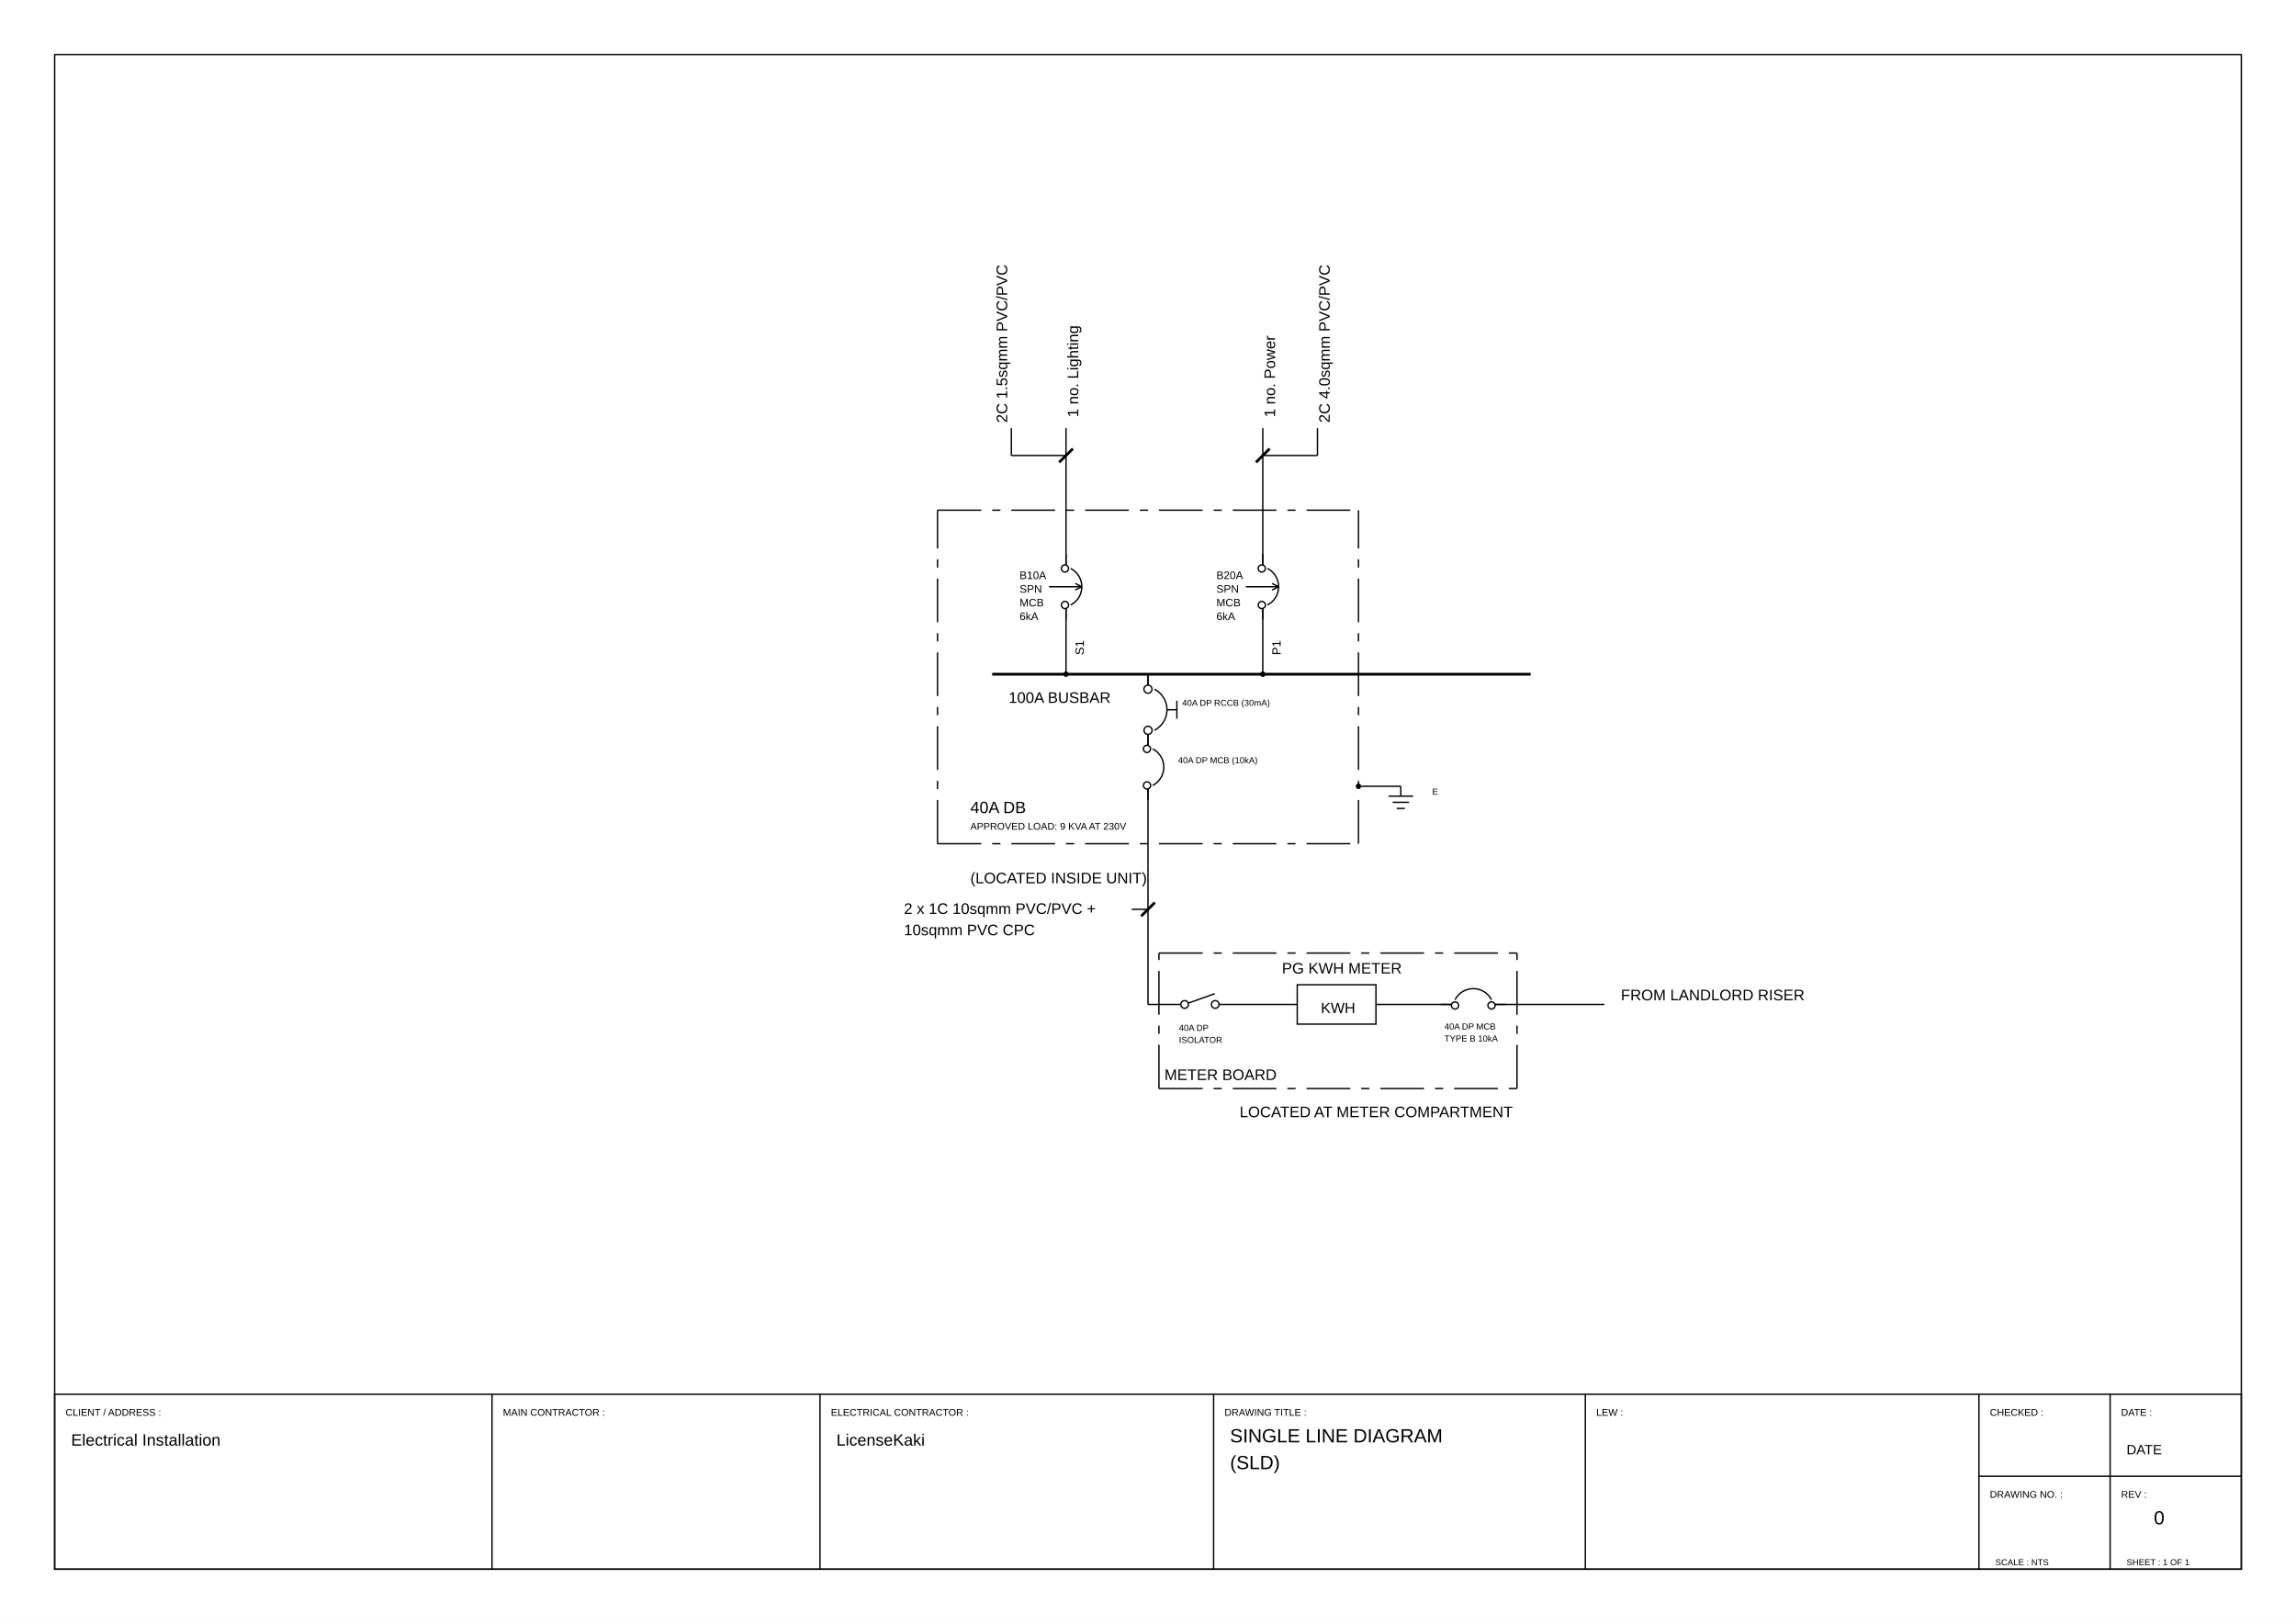
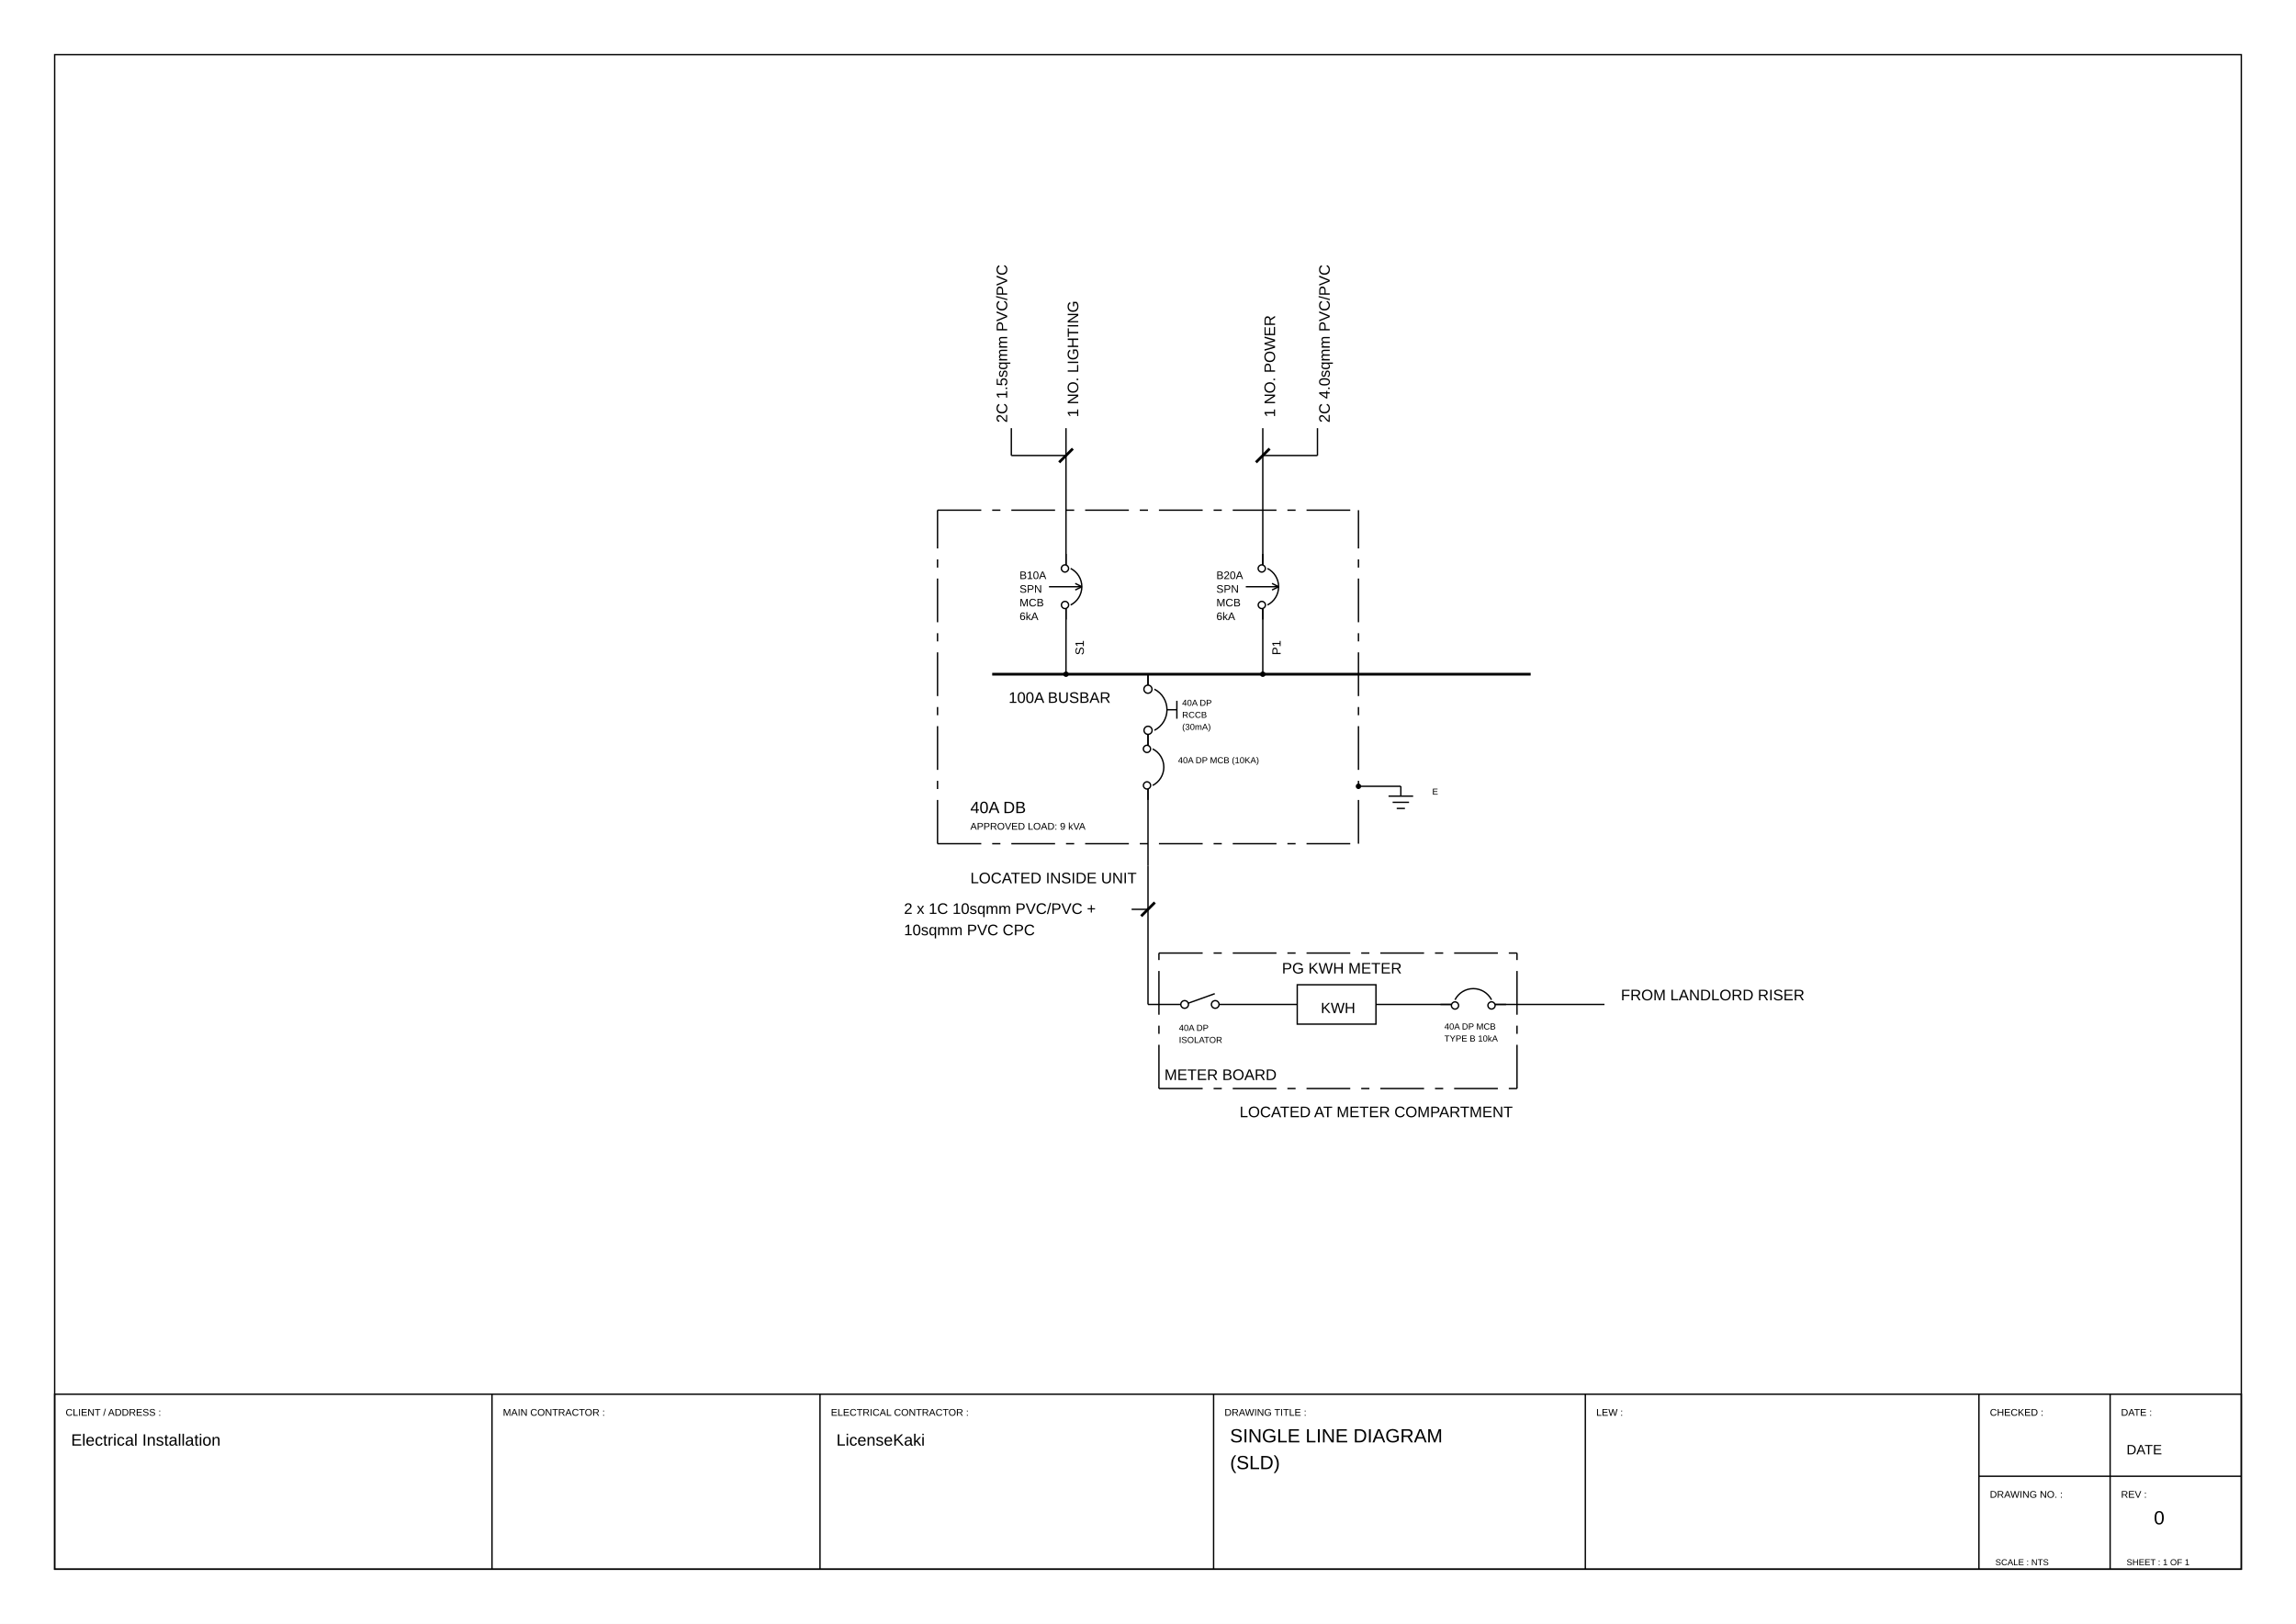
<svg xmlns="http://www.w3.org/2000/svg" viewBox="0 0 420.0 297.0" width="420.0mm" height="297.0mm">
  <rect width="420.0" height="297.0" fill="white" />
  <polygon points="10.00,287.00 410.00,287.00 410.00,10.00 10.00,10.00" stroke="#000000" stroke-width="0.25" fill="none" />
  <polygon points="10.00,287.00 410.00,287.00 410.00,255.00 10.00,255.00" stroke="#000000" stroke-width="0.25" fill="none" />
  <line x1="90.00" y1="255.00" x2="90.00" y2="287.00" stroke="#000000" stroke-width="0.25" fill="none" />
  <line x1="150.00" y1="255.00" x2="150.00" y2="287.00" stroke="#000000" stroke-width="0.25" fill="none" />
  <line x1="222.00" y1="255.00" x2="222.00" y2="287.00" stroke="#000000" stroke-width="0.25" fill="none" />
  <line x1="290.00" y1="255.00" x2="290.00" y2="287.00" stroke="#000000" stroke-width="0.25" fill="none" />
  <line x1="362.00" y1="255.00" x2="362.00" y2="287.00" stroke="#000000" stroke-width="0.25" fill="none" />
  <line x1="362.00" y1="270.00" x2="410.00" y2="270.00" stroke="#000000" stroke-width="0.25" fill="none" />
  <line x1="386.00" y1="255.00" x2="386.00" y2="287.00" stroke="#000000" stroke-width="0.25" fill="none" />
  <text x="12.00" y="258.94" font-family="Arial, Helvetica, sans-serif" font-size="1.8" fill="#000000">CLIENT / ADDRESS :</text>
  <text x="92.00" y="258.94" font-family="Arial, Helvetica, sans-serif" font-size="1.8" fill="#000000">MAIN CONTRACTOR :</text>
  <text x="152.00" y="258.94" font-family="Arial, Helvetica, sans-serif" font-size="1.8" fill="#000000">ELECTRICAL CONTRACTOR :</text>
  <text x="224.00" y="258.94" font-family="Arial, Helvetica, sans-serif" font-size="1.8" fill="#000000">DRAWING TITLE :</text>
  <text x="292.00" y="258.94" font-family="Arial, Helvetica, sans-serif" font-size="1.8" fill="#000000">LEW :</text>
  <text x="364.00" y="258.94" font-family="Arial, Helvetica, sans-serif" font-size="1.8" fill="#000000">CHECKED :</text>
  <text x="388.00" y="258.94" font-family="Arial, Helvetica, sans-serif" font-size="1.8" fill="#000000">DATE :</text>
  <text x="364.00" y="273.94" font-family="Arial, Helvetica, sans-serif" font-size="1.8" fill="#000000">DRAWING NO. :</text>
  <text x="388.00" y="273.94" font-family="Arial, Helvetica, sans-serif" font-size="1.8" fill="#000000">REV :</text>
+   <circle cx="222.30" cy="183.71" r="0.70" stroke="#000000" stroke-width="0.25" fill="none" />
  <circle cx="216.70" cy="183.71" r="0.70" stroke="#000000" stroke-width="0.25" fill="none" />
-   <circle cx="222.30" cy="183.71" r="0.70" stroke="#000000" stroke-width="0.25" fill="none" />
-   <polyline points="217.36,183.47 222.21,181.74" stroke="#000000" stroke-width="0.25" fill="none" />
+   <polyline points="217.36,183.48 222.21,181.74" stroke="#000000" stroke-width="0.25" fill="none" />
  <text x="215.66" y="188.54" font-family="Arial, Helvetica, sans-serif" font-size="1.6" fill="#000000">
    <tspan x="215.66">40A DP</tspan>
    <tspan x="215.66" dy="2.2">ISOLATOR</tspan>
  </text>
  <polygon points="237.30,180.11 251.70,180.11 251.70,187.31 237.30,187.31" stroke="#000000" stroke-width="0.25" fill="none" />
  <text x="241.62" y="185.28" font-family="Arial, Helvetica, sans-serif" font-size="2.7" fill="#000000">KWH</text>
  <text x="234.50" y="178.05" font-family="Arial, Helvetica, sans-serif" font-size="2.8" fill="#000000">PG KWH METER</text>
  <path d="M 272.84,182.86 A 3.75,3.75 0 0,0 266.16,182.86" stroke="#000000" stroke-width="0.25" fill="none" />
  <circle cx="266.16" cy="183.90" r="0.66" stroke="#000000" stroke-width="0.25" fill="none" />
  <circle cx="272.84" cy="183.89" r="0.66" stroke="#000000" stroke-width="0.25" fill="none" />
  <line x1="265.50" y1="183.71" x2="263.50" y2="183.71" stroke="#000000" stroke-width="0.25" fill="none" />
  <line x1="273.50" y1="183.71" x2="275.50" y2="183.71" stroke="#000000" stroke-width="0.25" fill="none" />
  <text x="264.22" y="188.29" font-family="Arial, Helvetica, sans-serif" font-size="1.6" fill="#000000">
    <tspan x="264.22">40A DP MCB</tspan>
    <tspan x="264.22" dy="2.2">TYPE B 10kA</tspan>
  </text>
  <text x="296.50" y="182.95" font-family="Arial, Helvetica, sans-serif" font-size="2.8" fill="#000000">FROM LANDLORD RISER</text>
  <text x="165.36" y="167.15" font-family="Arial, Helvetica, sans-serif" font-size="2.8" fill="#000000">
    <tspan x="165.36">2 x 1C 10sqmm PVC/PVC +</tspan>
    <tspan x="165.36" dy="3.9">10sqmm PVC CPC</tspan>
  </text>
  <text x="213.00" y="197.53" font-family="Arial, Helvetica, sans-serif" font-size="2.8" fill="#000000">METER BOARD</text>
  <text x="226.75" y="204.33" font-family="Arial, Helvetica, sans-serif" font-size="2.8" fill="#000000">LOCATED AT METER COMPARTMENT</text>
  <path d="M 210.85,143.65 A 3.75,3.75 0 0,0 210.85,136.97" stroke="#000000" stroke-width="0.25" fill="none" />
  <circle cx="209.81" cy="136.97" r="0.66" stroke="#000000" stroke-width="0.25" fill="none" />
  <circle cx="209.82" cy="143.65" r="0.66" stroke="#000000" stroke-width="0.25" fill="none" />
  <line x1="210.00" y1="144.31" x2="210.00" y2="146.31" stroke="#000000" stroke-width="0.25" fill="none" />
  <line x1="210.00" y1="136.31" x2="210.00" y2="134.31" stroke="#000000" stroke-width="0.25" fill="none" />
-   <text x="215.50" y="139.59" font-family="Arial, Helvetica, sans-serif" font-size="1.6" fill="#000000">40A DP MCB (10kA)</text>
+   <text x="215.50" y="139.59" font-family="Arial, Helvetica, sans-serif" font-size="1.6" fill="#000000">40A DP MCB (10KA)</text>
  <path d="M 211.17,133.57 A 4.22,4.22 0 0,0 211.17,126.05" stroke="#000000" stroke-width="0.25" fill="none" />
  <circle cx="209.99" cy="126.05" r="0.74" stroke="#000000" stroke-width="0.25" fill="none" />
  <circle cx="210.01" cy="133.57" r="0.74" stroke="#000000" stroke-width="0.25" fill="none" />
  <line x1="213.47" y1="129.81" x2="215.28" y2="129.81" stroke="#000000" stroke-width="0.25" fill="none" />
  <line x1="215.28" y1="131.45" x2="215.28" y2="128.17" stroke="#000000" stroke-width="0.25" fill="none" />
  <line x1="210.00" y1="134.31" x2="210.00" y2="136.31" stroke="#000000" stroke-width="0.25" fill="none" />
  <line x1="210.00" y1="125.31" x2="210.00" y2="123.31" stroke="#000000" stroke-width="0.25" fill="none" />
-   <text x="216.25" y="129.09" font-family="Arial, Helvetica, sans-serif" font-size="1.6" fill="#000000">40A DP RCCB (30mA)</text>
+   <text x="216.25" y="129.09" font-family="Arial, Helvetica, sans-serif" font-size="1.6" fill="#000000">
+     <tspan x="216.25">40A DP</tspan>
+     <tspan x="216.25" dy="2.2">RCCB </tspan>
+     <tspan x="216.25" dy="2.2">(30mA)</tspan>
+   </text>
  <line x1="181.50" y1="123.31" x2="280.00" y2="123.31" stroke="#000000" stroke-width="0.50" fill="none" />
  <text x="184.50" y="128.55" font-family="Arial, Helvetica, sans-serif" font-size="2.8" fill="#000000">100A BUSBAR</text>
  <text x="196.50" y="121.57" font-family="Arial, Helvetica, sans-serif" font-size="2.2" fill="#000000" transform="rotate(-90.0,196.50,119.81)">S1</text>
  <path d="M 195.85,110.65 A 3.75,3.75 0 0,0 195.85,103.97" stroke="#000000" stroke-width="0.25" fill="none" />
  <circle cx="194.81" cy="103.97" r="0.66" stroke="#000000" stroke-width="0.25" fill="none" />
  <circle cx="194.82" cy="110.65" r="0.66" stroke="#000000" stroke-width="0.25" fill="none" />
  <line x1="195.00" y1="111.31" x2="195.00" y2="113.31" stroke="#000000" stroke-width="0.25" fill="none" />
  <line x1="195.00" y1="103.31" x2="195.00" y2="101.31" stroke="#000000" stroke-width="0.25" fill="none" />
  <line x1="191.89" y1="107.31" x2="197.89" y2="107.31" stroke="#000000" stroke-width="0.25" fill="none" />
  <line x1="197.89" y1="107.31" x2="196.69" y2="106.71" stroke="#000000" stroke-width="0.25" fill="none" />
  <line x1="197.89" y1="107.31" x2="196.69" y2="107.91" stroke="#000000" stroke-width="0.25" fill="none" />
  <text x="186.50" y="105.91" font-family="Arial, Helvetica, sans-serif" font-size="2.0" fill="#000000">B10A</text>
  <text x="186.50" y="108.41" font-family="Arial, Helvetica, sans-serif" font-size="2.0" fill="#000000">SPN</text>
  <text x="186.50" y="110.91" font-family="Arial, Helvetica, sans-serif" font-size="2.0" fill="#000000">MCB</text>
  <text x="186.50" y="113.41" font-family="Arial, Helvetica, sans-serif" font-size="2.0" fill="#000000">6kA</text>
-   <text x="195.00" y="78.55" font-family="Arial, Helvetica, sans-serif" font-size="2.8" fill="#000000" transform="rotate(-90.0,195.00,76.31)">1 no. Lighting</text>
+   <text x="195.00" y="78.55" font-family="Arial, Helvetica, sans-serif" font-size="2.8" fill="#000000" transform="rotate(-90.0,195.00,76.31)">1 NO. LIGHTING</text>
  <text x="232.50" y="121.57" font-family="Arial, Helvetica, sans-serif" font-size="2.2" fill="#000000" transform="rotate(-90.0,232.50,119.81)">P1</text>
  <path d="M 231.85,110.65 A 3.75,3.75 0 0,0 231.85,103.97" stroke="#000000" stroke-width="0.25" fill="none" />
  <circle cx="230.81" cy="103.97" r="0.66" stroke="#000000" stroke-width="0.25" fill="none" />
  <circle cx="230.82" cy="110.65" r="0.66" stroke="#000000" stroke-width="0.25" fill="none" />
  <line x1="231.00" y1="111.31" x2="231.00" y2="113.31" stroke="#000000" stroke-width="0.25" fill="none" />
  <line x1="231.00" y1="103.31" x2="231.00" y2="101.31" stroke="#000000" stroke-width="0.25" fill="none" />
  <line x1="227.89" y1="107.31" x2="233.89" y2="107.31" stroke="#000000" stroke-width="0.25" fill="none" />
  <line x1="233.89" y1="107.31" x2="232.69" y2="106.71" stroke="#000000" stroke-width="0.25" fill="none" />
  <line x1="233.89" y1="107.31" x2="232.69" y2="107.91" stroke="#000000" stroke-width="0.25" fill="none" />
  <text x="222.50" y="105.91" font-family="Arial, Helvetica, sans-serif" font-size="2.0" fill="#000000">B20A</text>
  <text x="222.50" y="108.41" font-family="Arial, Helvetica, sans-serif" font-size="2.0" fill="#000000">SPN</text>
  <text x="222.50" y="110.91" font-family="Arial, Helvetica, sans-serif" font-size="2.0" fill="#000000">MCB</text>
  <text x="222.50" y="113.41" font-family="Arial, Helvetica, sans-serif" font-size="2.0" fill="#000000">6kA</text>
-   <text x="231.00" y="78.55" font-family="Arial, Helvetica, sans-serif" font-size="2.8" fill="#000000" transform="rotate(-90.0,231.00,76.31)">1 no. Power</text>
+   <text x="231.00" y="78.55" font-family="Arial, Helvetica, sans-serif" font-size="2.8" fill="#000000" transform="rotate(-90.0,231.00,76.31)">1 NO. POWER</text>
  <text x="182.00" y="79.55" font-family="Arial, Helvetica, sans-serif" font-size="2.8" fill="#000000" transform="rotate(-90.0,182.00,77.31)">2C 1.5sqmm PVC/PVC</text>
  <text x="241.00" y="79.55" font-family="Arial, Helvetica, sans-serif" font-size="2.8" fill="#000000" transform="rotate(-90.0,241.00,77.31)">2C 4.0sqmm PVC/PVC</text>
  <text x="177.50" y="148.71" font-family="Arial, Helvetica, sans-serif" font-size="3.0" fill="#000000">40A DB</text>
-   <text x="177.50" y="151.75" font-family="Arial, Helvetica, sans-serif" font-size="1.8" fill="#000000">APPROVED LOAD: 9 KVA AT 230V</text>
-   <text x="177.50" y="161.55" font-family="Arial, Helvetica, sans-serif" font-size="2.8" fill="#000000">(LOCATED INSIDE UNIT)</text>
+   <text x="177.50" y="151.75" font-family="Arial, Helvetica, sans-serif" font-size="1.8" fill="#000000">APPROVED LOAD: 9 kVA</text>
+   <text x="177.50" y="161.55" font-family="Arial, Helvetica, sans-serif" font-size="2.8" fill="#000000">LOCATED INSIDE UNIT</text>
  <line x1="256.25" y1="143.81" x2="256.25" y2="145.61" stroke="#000000" stroke-width="0.25" fill="none" />
  <line x1="254.00" y1="145.61" x2="258.50" y2="145.61" stroke="#000000" stroke-width="0.25" fill="none" />
  <line x1="254.75" y1="146.74" x2="257.75" y2="146.74" stroke="#000000" stroke-width="0.25" fill="none" />
  <line x1="255.50" y1="147.86" x2="257.00" y2="147.86" stroke="#000000" stroke-width="0.25" fill="none" />
  <text x="262.00" y="145.34" font-family="Arial, Helvetica, sans-serif" font-size="1.6" fill="#000000">E</text>
  <line x1="210.00" y1="183.71" x2="216.00" y2="183.71" stroke="#000000" stroke-width="0.25" fill="none" />
  <line x1="223.00" y1="183.71" x2="237.30" y2="183.71" stroke="#000000" stroke-width="0.25" fill="none" />
  <line x1="251.70" y1="183.71" x2="265.50" y2="183.71" stroke="#000000" stroke-width="0.25" fill="none" />
  <line x1="273.50" y1="183.71" x2="293.50" y2="183.71" stroke="#000000" stroke-width="0.25" fill="none" />
  <line x1="210.00" y1="183.71" x2="210.00" y2="158.31" stroke="#000000" stroke-width="0.25" fill="none" />
  <line x1="210.00" y1="166.31" x2="207.00" y2="166.31" stroke="#000000" stroke-width="0.25" fill="none" />
  <line x1="210.00" y1="158.31" x2="210.00" y2="144.31" stroke="#000000" stroke-width="0.25" fill="none" />
  <line x1="210.00" y1="125.31" x2="210.00" y2="123.31" stroke="#000000" stroke-width="0.25" fill="none" />
  <line x1="195.00" y1="123.31" x2="195.00" y2="111.31" stroke="#000000" stroke-width="0.25" fill="none" />
  <line x1="195.00" y1="103.31" x2="195.00" y2="78.31" stroke="#000000" stroke-width="0.25" fill="none" />
  <line x1="231.00" y1="123.31" x2="231.00" y2="111.31" stroke="#000000" stroke-width="0.25" fill="none" />
  <line x1="231.00" y1="103.31" x2="231.00" y2="78.31" stroke="#000000" stroke-width="0.25" fill="none" />
  <line x1="185.00" y1="83.31" x2="195.00" y2="83.31" stroke="#000000" stroke-width="0.25" fill="none" />
  <line x1="185.00" y1="83.31" x2="185.00" y2="78.31" stroke="#000000" stroke-width="0.25" fill="none" />
  <line x1="231.00" y1="83.31" x2="241.00" y2="83.31" stroke="#000000" stroke-width="0.25" fill="none" />
  <line x1="241.00" y1="83.31" x2="241.00" y2="78.31" stroke="#000000" stroke-width="0.25" fill="none" />
  <line x1="248.50" y1="143.81" x2="256.25" y2="143.81" stroke="#000000" stroke-width="0.25" fill="none" />
  <line x1="208.75" y1="167.56" x2="211.25" y2="165.06" stroke="#000000" stroke-width="0.50" fill="none" />
  <line x1="193.75" y1="84.56" x2="196.25" y2="82.06" stroke="#000000" stroke-width="0.50" fill="none" />
  <line x1="229.75" y1="84.56" x2="232.25" y2="82.06" stroke="#000000" stroke-width="0.50" fill="none" />
  <line x1="212.00" y1="199.09" x2="220.00" y2="199.09" stroke="#000000" stroke-width="0.25" fill="none" />
  <line x1="222.00" y1="199.09" x2="223.50" y2="199.09" stroke="#000000" stroke-width="0.25" fill="none" />
  <line x1="225.50" y1="199.09" x2="233.50" y2="199.09" stroke="#000000" stroke-width="0.25" fill="none" />
  <line x1="235.50" y1="199.09" x2="237.00" y2="199.09" stroke="#000000" stroke-width="0.25" fill="none" />
  <line x1="239.00" y1="199.09" x2="247.00" y2="199.09" stroke="#000000" stroke-width="0.25" fill="none" />
  <line x1="249.00" y1="199.09" x2="250.50" y2="199.09" stroke="#000000" stroke-width="0.25" fill="none" />
  <line x1="252.50" y1="199.09" x2="260.50" y2="199.09" stroke="#000000" stroke-width="0.25" fill="none" />
  <line x1="262.50" y1="199.09" x2="264.00" y2="199.09" stroke="#000000" stroke-width="0.25" fill="none" />
  <line x1="266.00" y1="199.09" x2="274.00" y2="199.09" stroke="#000000" stroke-width="0.25" fill="none" />
  <line x1="276.00" y1="199.09" x2="277.50" y2="199.09" stroke="#000000" stroke-width="0.25" fill="none" />
  <line x1="212.00" y1="174.31" x2="220.00" y2="174.31" stroke="#000000" stroke-width="0.25" fill="none" />
  <line x1="222.00" y1="174.31" x2="223.50" y2="174.31" stroke="#000000" stroke-width="0.25" fill="none" />
  <line x1="225.50" y1="174.31" x2="233.50" y2="174.31" stroke="#000000" stroke-width="0.25" fill="none" />
  <line x1="235.50" y1="174.31" x2="237.00" y2="174.31" stroke="#000000" stroke-width="0.25" fill="none" />
  <line x1="239.00" y1="174.31" x2="247.00" y2="174.31" stroke="#000000" stroke-width="0.25" fill="none" />
  <line x1="249.00" y1="174.31" x2="250.50" y2="174.31" stroke="#000000" stroke-width="0.25" fill="none" />
  <line x1="252.50" y1="174.31" x2="260.50" y2="174.31" stroke="#000000" stroke-width="0.25" fill="none" />
  <line x1="262.50" y1="174.31" x2="264.00" y2="174.31" stroke="#000000" stroke-width="0.25" fill="none" />
  <line x1="266.00" y1="174.31" x2="274.00" y2="174.31" stroke="#000000" stroke-width="0.25" fill="none" />
  <line x1="276.00" y1="174.31" x2="277.50" y2="174.31" stroke="#000000" stroke-width="0.25" fill="none" />
  <line x1="212.00" y1="199.09" x2="212.00" y2="191.09" stroke="#000000" stroke-width="0.25" fill="none" />
  <line x1="212.00" y1="189.09" x2="212.00" y2="187.59" stroke="#000000" stroke-width="0.25" fill="none" />
  <line x1="212.00" y1="185.59" x2="212.00" y2="177.59" stroke="#000000" stroke-width="0.25" fill="none" />
  <line x1="212.00" y1="175.59" x2="212.00" y2="174.31" stroke="#000000" stroke-width="0.25" fill="none" />
  <line x1="277.50" y1="199.09" x2="277.50" y2="191.09" stroke="#000000" stroke-width="0.25" fill="none" />
  <line x1="277.50" y1="189.09" x2="277.50" y2="187.59" stroke="#000000" stroke-width="0.25" fill="none" />
  <line x1="277.50" y1="185.59" x2="277.50" y2="177.59" stroke="#000000" stroke-width="0.25" fill="none" />
  <line x1="277.50" y1="175.59" x2="277.50" y2="174.31" stroke="#000000" stroke-width="0.25" fill="none" />
  <line x1="171.50" y1="154.31" x2="179.50" y2="154.31" stroke="#000000" stroke-width="0.25" fill="none" />
  <line x1="181.50" y1="154.31" x2="183.00" y2="154.31" stroke="#000000" stroke-width="0.25" fill="none" />
  <line x1="185.00" y1="154.31" x2="193.00" y2="154.31" stroke="#000000" stroke-width="0.25" fill="none" />
  <line x1="195.00" y1="154.31" x2="196.50" y2="154.31" stroke="#000000" stroke-width="0.25" fill="none" />
  <line x1="198.50" y1="154.31" x2="206.50" y2="154.31" stroke="#000000" stroke-width="0.25" fill="none" />
  <line x1="208.50" y1="154.31" x2="210.00" y2="154.31" stroke="#000000" stroke-width="0.25" fill="none" />
  <line x1="212.00" y1="154.31" x2="220.00" y2="154.31" stroke="#000000" stroke-width="0.25" fill="none" />
  <line x1="222.00" y1="154.31" x2="223.50" y2="154.31" stroke="#000000" stroke-width="0.25" fill="none" />
  <line x1="225.50" y1="154.31" x2="233.50" y2="154.31" stroke="#000000" stroke-width="0.25" fill="none" />
  <line x1="235.50" y1="154.31" x2="237.00" y2="154.31" stroke="#000000" stroke-width="0.25" fill="none" />
  <line x1="239.00" y1="154.31" x2="247.00" y2="154.31" stroke="#000000" stroke-width="0.25" fill="none" />
  <line x1="171.50" y1="93.31" x2="179.50" y2="93.31" stroke="#000000" stroke-width="0.25" fill="none" />
  <line x1="181.50" y1="93.31" x2="183.00" y2="93.31" stroke="#000000" stroke-width="0.25" fill="none" />
  <line x1="185.00" y1="93.31" x2="193.00" y2="93.31" stroke="#000000" stroke-width="0.25" fill="none" />
  <line x1="195.00" y1="93.31" x2="196.50" y2="93.31" stroke="#000000" stroke-width="0.25" fill="none" />
  <line x1="198.50" y1="93.31" x2="206.50" y2="93.31" stroke="#000000" stroke-width="0.25" fill="none" />
  <line x1="208.50" y1="93.31" x2="210.00" y2="93.31" stroke="#000000" stroke-width="0.25" fill="none" />
  <line x1="212.00" y1="93.31" x2="220.00" y2="93.31" stroke="#000000" stroke-width="0.25" fill="none" />
  <line x1="222.00" y1="93.31" x2="223.50" y2="93.31" stroke="#000000" stroke-width="0.25" fill="none" />
  <line x1="225.50" y1="93.31" x2="233.50" y2="93.31" stroke="#000000" stroke-width="0.25" fill="none" />
  <line x1="235.50" y1="93.31" x2="237.00" y2="93.31" stroke="#000000" stroke-width="0.25" fill="none" />
  <line x1="239.00" y1="93.31" x2="247.00" y2="93.31" stroke="#000000" stroke-width="0.25" fill="none" />
  <line x1="171.50" y1="154.31" x2="171.50" y2="146.31" stroke="#000000" stroke-width="0.25" fill="none" />
  <line x1="171.50" y1="144.31" x2="171.50" y2="142.81" stroke="#000000" stroke-width="0.25" fill="none" />
  <line x1="171.50" y1="140.81" x2="171.50" y2="132.81" stroke="#000000" stroke-width="0.25" fill="none" />
  <line x1="171.50" y1="130.81" x2="171.50" y2="129.31" stroke="#000000" stroke-width="0.25" fill="none" />
  <line x1="171.50" y1="127.31" x2="171.50" y2="119.31" stroke="#000000" stroke-width="0.25" fill="none" />
  <line x1="171.50" y1="117.31" x2="171.50" y2="115.81" stroke="#000000" stroke-width="0.25" fill="none" />
  <line x1="171.50" y1="113.81" x2="171.50" y2="105.81" stroke="#000000" stroke-width="0.25" fill="none" />
  <line x1="171.50" y1="103.81" x2="171.50" y2="102.31" stroke="#000000" stroke-width="0.25" fill="none" />
  <line x1="171.50" y1="100.31" x2="171.50" y2="93.31" stroke="#000000" stroke-width="0.25" fill="none" />
  <line x1="248.50" y1="154.31" x2="248.50" y2="146.31" stroke="#000000" stroke-width="0.25" fill="none" />
  <line x1="248.50" y1="144.31" x2="248.50" y2="142.81" stroke="#000000" stroke-width="0.25" fill="none" />
  <line x1="248.50" y1="140.81" x2="248.50" y2="132.81" stroke="#000000" stroke-width="0.25" fill="none" />
  <line x1="248.50" y1="130.81" x2="248.50" y2="129.31" stroke="#000000" stroke-width="0.25" fill="none" />
  <line x1="248.50" y1="127.31" x2="248.50" y2="119.31" stroke="#000000" stroke-width="0.25" fill="none" />
  <line x1="248.50" y1="117.31" x2="248.50" y2="115.81" stroke="#000000" stroke-width="0.25" fill="none" />
  <line x1="248.50" y1="113.81" x2="248.50" y2="105.81" stroke="#000000" stroke-width="0.25" fill="none" />
  <line x1="248.50" y1="103.81" x2="248.50" y2="102.31" stroke="#000000" stroke-width="0.25" fill="none" />
  <line x1="248.50" y1="100.31" x2="248.50" y2="93.31" stroke="#000000" stroke-width="0.25" fill="none" />
  <circle cx="195.00" cy="123.31" r="0.50" fill="rgb(0,0,0)" stroke="none" />
  <circle cx="231.00" cy="123.31" r="0.50" fill="rgb(0,0,0)" stroke="none" />
  <circle cx="248.50" cy="143.81" r="0.50" fill="rgb(0,0,0)" stroke="none" />
  <text x="13.00" y="264.40" font-family="Arial, Helvetica, sans-serif" font-size="3.0" fill="#000000">Electrical Installation</text>
  <text x="153.00" y="264.40" font-family="Arial, Helvetica, sans-serif" font-size="3.0" fill="#000000">LicenseKaki</text>
  <text x="225.00" y="263.80" font-family="Arial, Helvetica, sans-serif" font-size="3.5" fill="#000000">
    <tspan x="225.00">SINGLE LINE DIAGRAM</tspan>
    <tspan x="225.00" dy="4.9">(SLD)</tspan>
  </text>
  <text x="389.00" y="266.00" font-family="Arial, Helvetica, sans-serif" font-size="2.5" fill="#000000">DATE</text>
  <text x="365.00" y="278.00" font-family="Arial, Helvetica, sans-serif" font-size="2.5" fill="#000000" />
  <text x="394.00" y="278.80" font-family="Arial, Helvetica, sans-serif" font-size="3.5" fill="#000000">0</text>
  <text x="365.00" y="286.28" font-family="Arial, Helvetica, sans-serif" font-size="1.6" fill="#000000">SCALE : NTS</text>
  <text x="389.00" y="286.28" font-family="Arial, Helvetica, sans-serif" font-size="1.6" fill="#000000">SHEET : 1 OF 1</text>
</svg>
